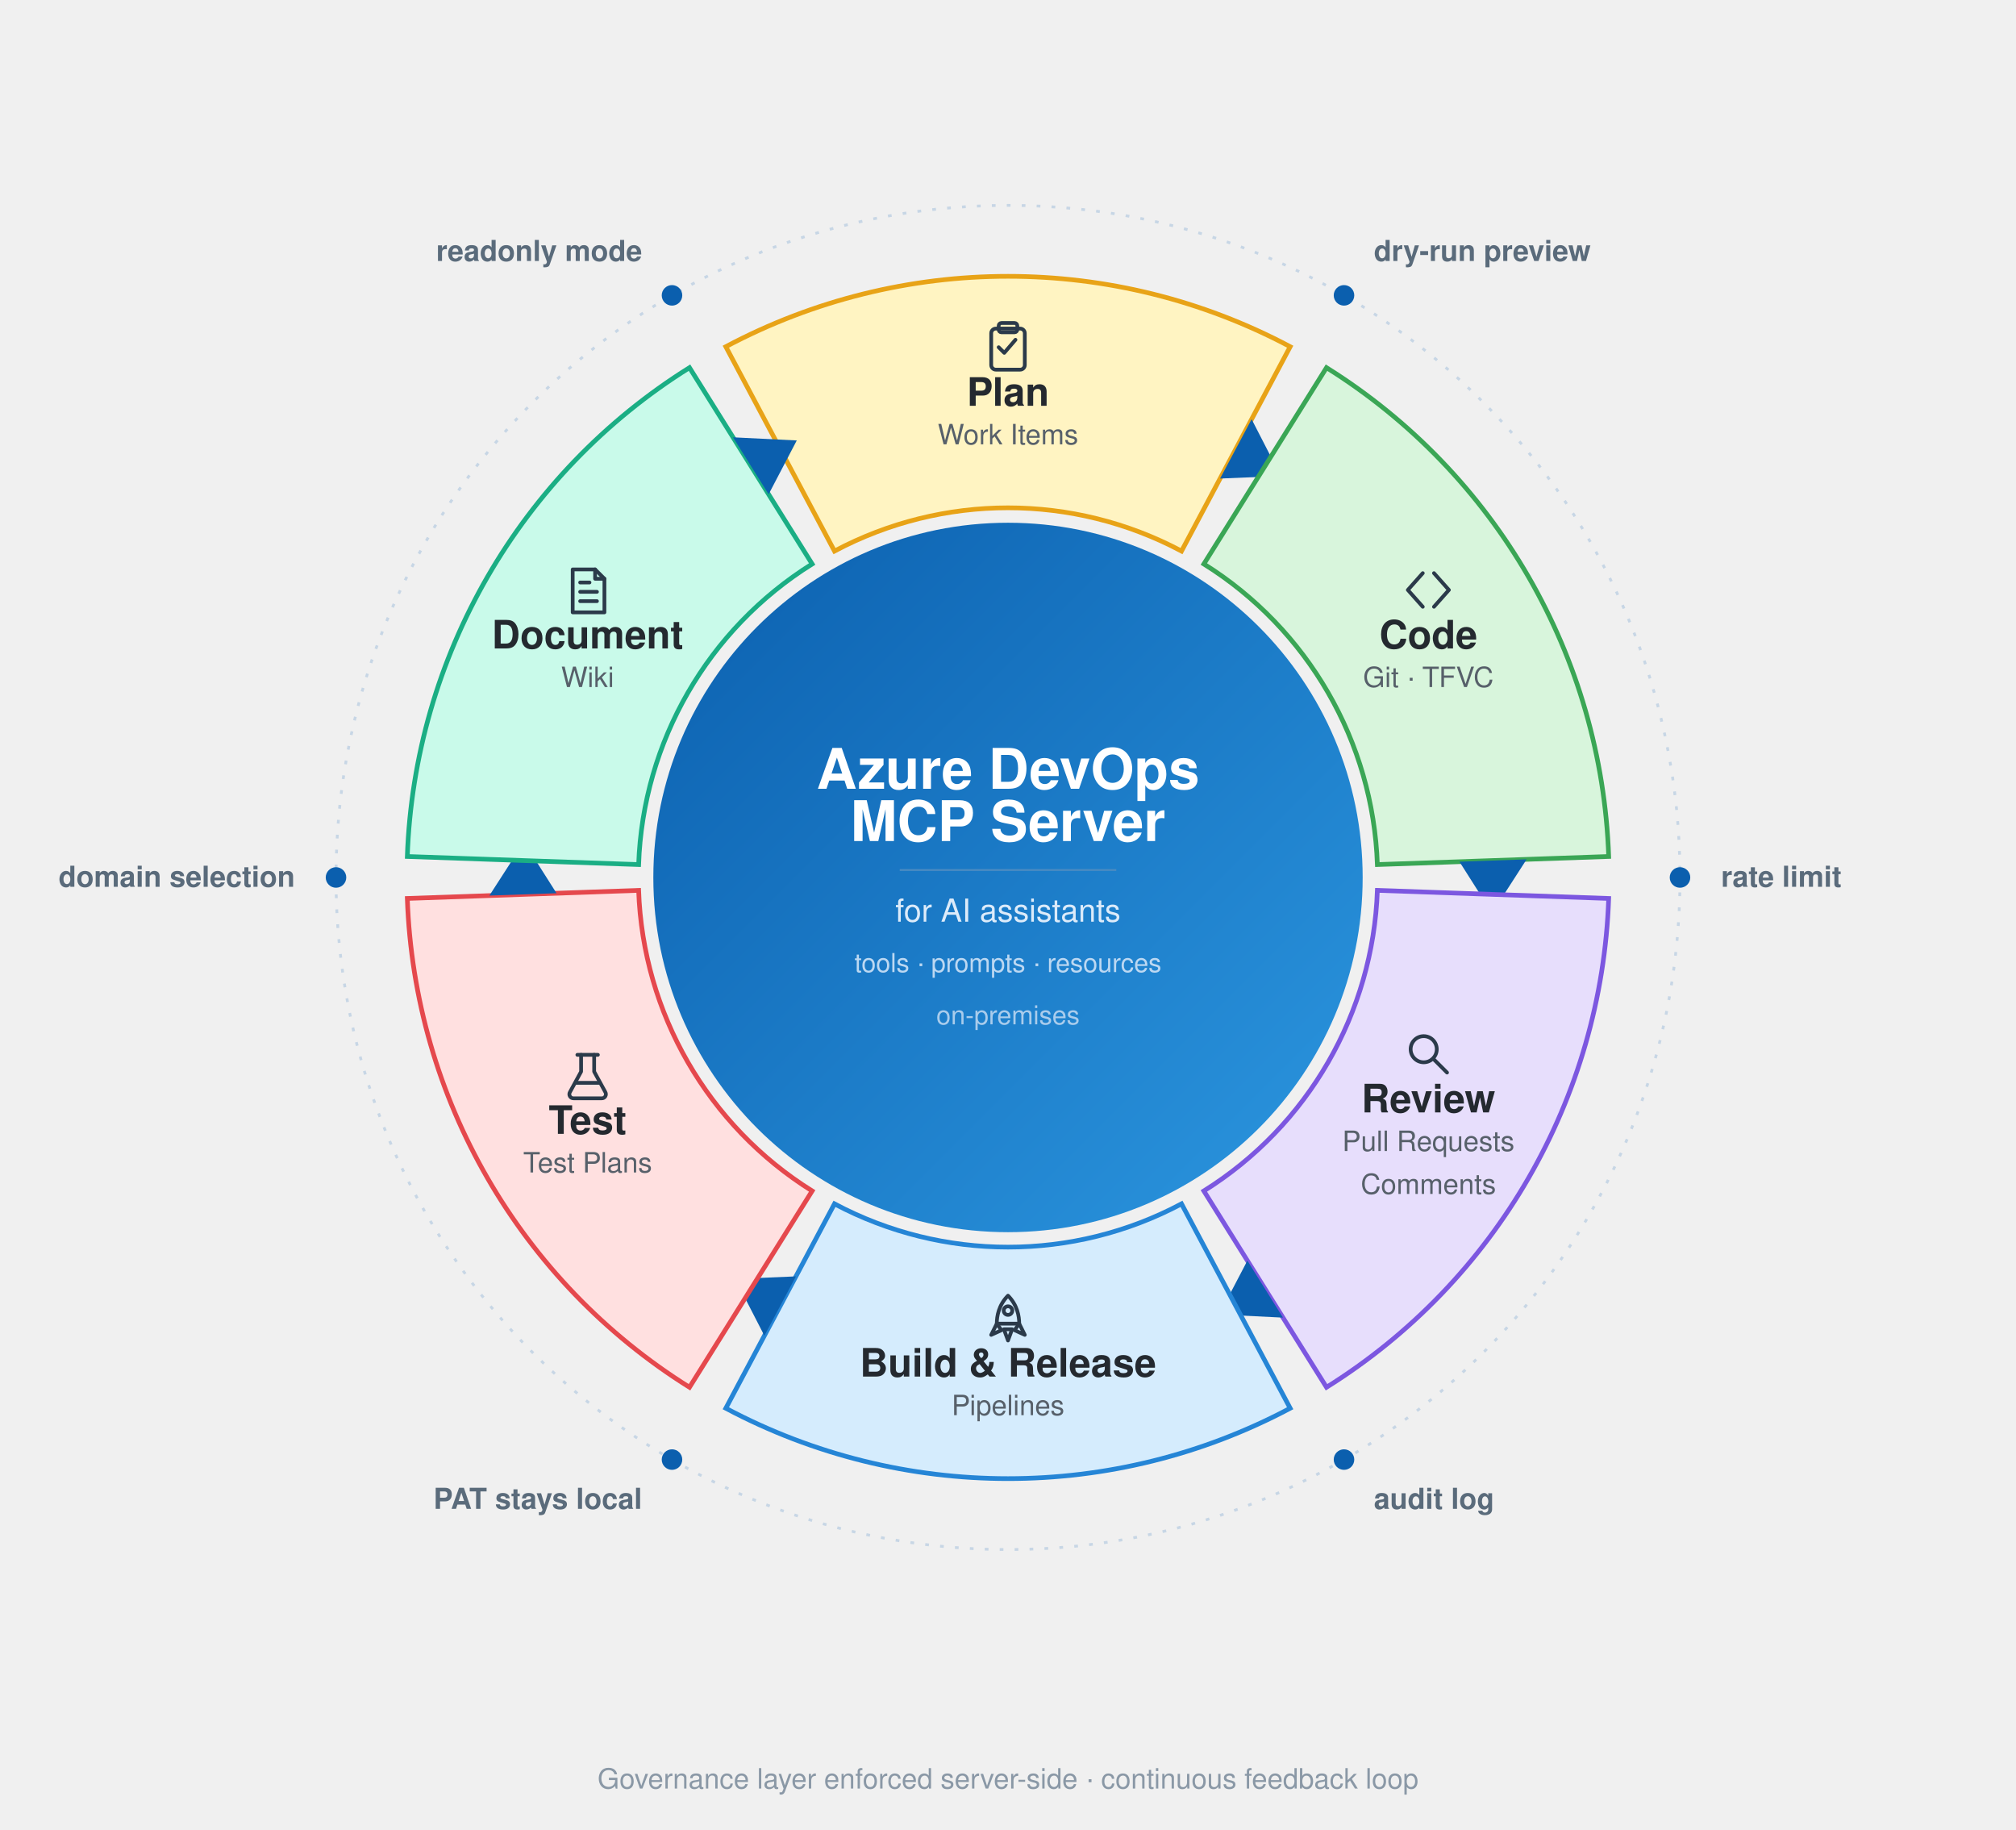
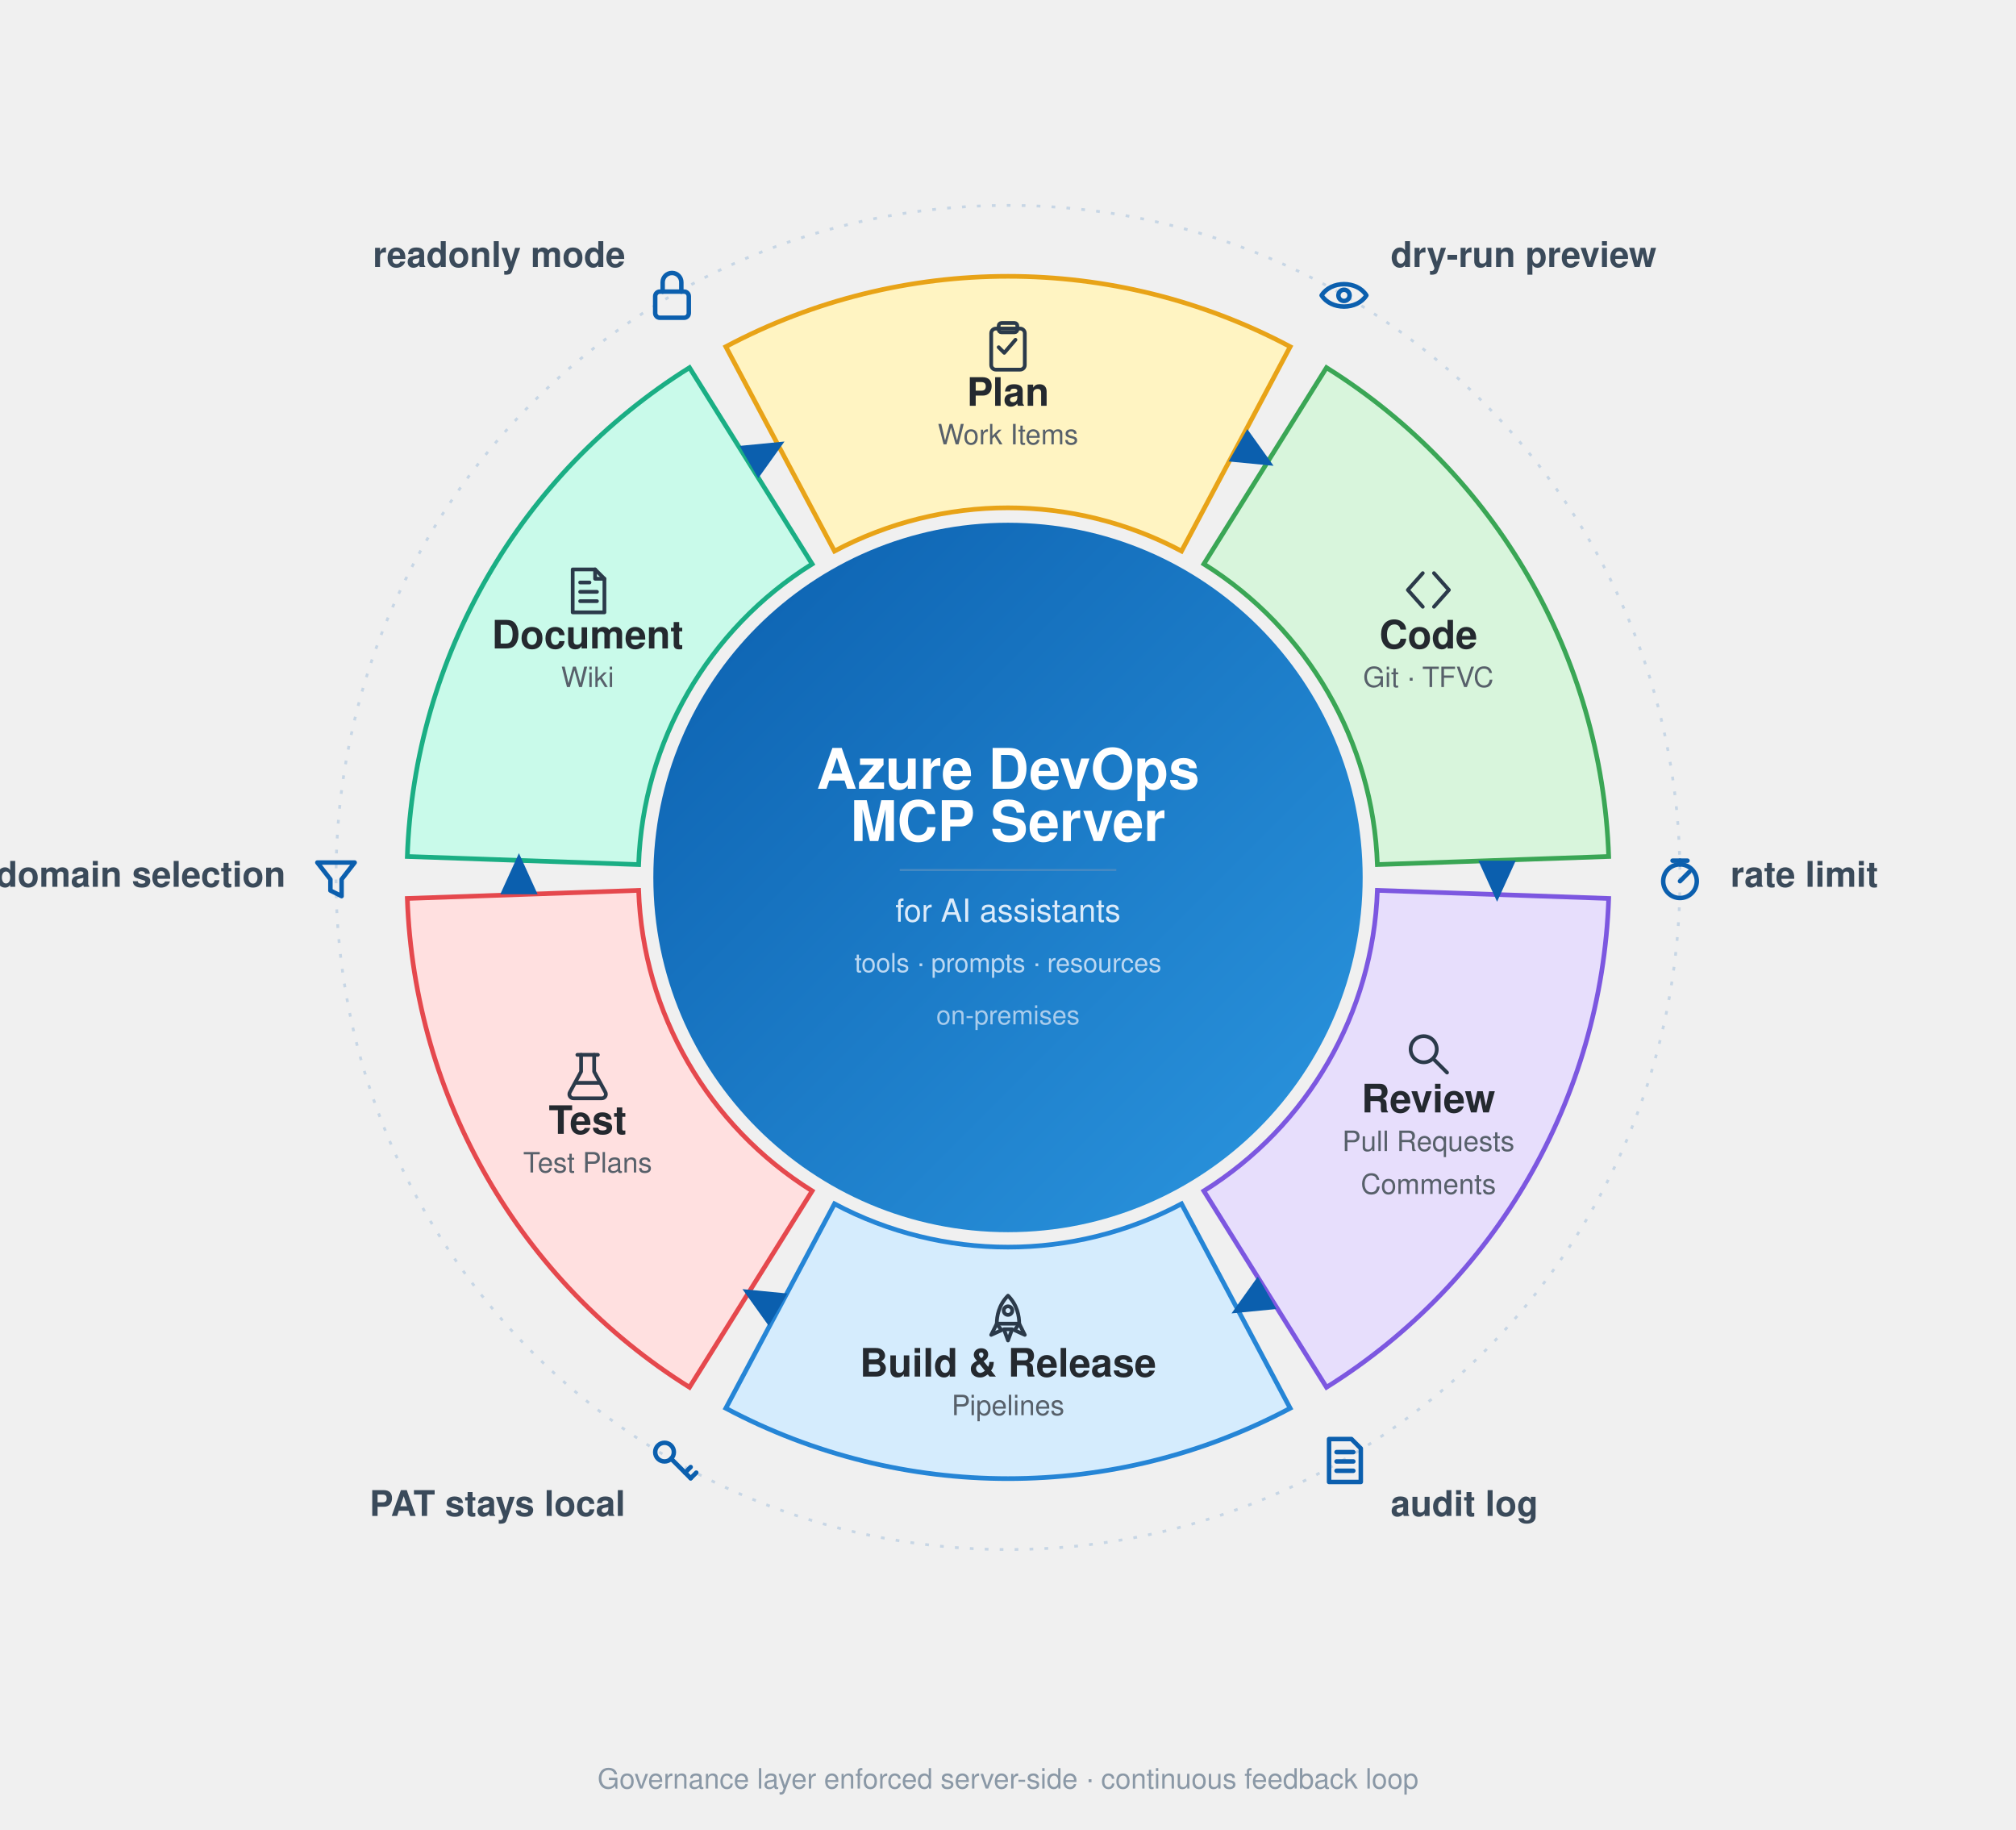
<svg xmlns="http://www.w3.org/2000/svg" width="1080" height="980" viewBox="0 0 1080 980" font-family="Segoe UI, Helvetica, Arial, sans-serif">
  <defs>
    <linearGradient id="hub" x1="0" y1="0" x2="1" y2="1">
      <stop offset="0" stop-color="#0B5FAE" />
      <stop offset="1" stop-color="#2C97E0" />
    </linearGradient>
  </defs>
  <circle cx="540" cy="470" r="360" fill="none" stroke="#C7D6E5" stroke-width="1.5" stroke-dasharray="2 6" />
  <path d="M 388.83,185.69 A 322 322 0 0 1 691.17,185.69 L 632.96,295.18 A 198 198 0 0 0 447.04,295.18 Z" fill="#FFF4C2" stroke="#E8A317" stroke-width="2.5" />
-   <polygon points="686.14,254.96 670.51,224.54 653.61,256.33" fill="#0B5FAE" />
  <g transform="translate(540.0,186.0)" fill="none" stroke="#2b3a4a" stroke-width="2" stroke-linecap="round" stroke-linejoin="round">
    <rect x="-9" y="-10" width="18" height="22" rx="2.5" />
    <rect x="-5" y="-13" width="10" height="5" rx="1.5" />
    <path d="M-5 0 l3 3 l6 -7" />
  </g>
  <text x="540.0" y="210.0" text-anchor="middle" dominant-baseline="middle" font-size="21" font-weight="bold" fill="#24292f">Plan</text>
  <text x="540.0" y="233.0" text-anchor="middle" dominant-baseline="middle" font-size="15" fill="#57606a">Work Items</text>
  <path d="M 710.63,196.93 A 322 322 0 0 1 861.80,458.76 L 737.88,463.09 A 198 198 0 0 0 644.92,302.09 Z" fill="#D8F5DC" stroke="#3AA655" stroke-width="2.5" />
-   <polygon points="799.30,489.04 817.83,460.30 781.85,461.55" fill="#0B5FAE" />
  <g transform="translate(765.2,316.0)" fill="none" stroke="#2b3a4a" stroke-width="2" stroke-linecap="round" stroke-linejoin="round">
    <polyline points="-3,-9 -11,0 -3,9" />
    <polyline points="3,-9 11,0 3,9" />
  </g>
  <text x="765.2" y="340.0" text-anchor="middle" dominant-baseline="middle" font-size="21" font-weight="bold" fill="#24292f">Code</text>
  <text x="765.2" y="363.0" text-anchor="middle" dominant-baseline="middle" font-size="15" fill="#57606a">Git · TFVC</text>
  <path d="M 861.80,481.24 A 322 322 0 0 1 710.63,743.07 L 644.92,637.91 A 198 198 0 0 0 737.88,476.91 Z" fill="#E7DEFC" stroke="#7C57E0" stroke-width="2.5" />
-   <polygon points="653.16,704.08 687.32,705.76 668.24,675.23" fill="#0B5FAE" />
  <g transform="translate(765.2,564.5)" fill="none" stroke="#2b3a4a" stroke-width="2" stroke-linecap="round" stroke-linejoin="round">
    <circle cx="-2.5" cy="-2.5" r="7" />
    <line x1="3" y1="3" x2="10" y2="10" />
  </g>
  <text x="765.2" y="588.5" text-anchor="middle" dominant-baseline="middle" font-size="21" font-weight="bold" fill="#24292f">Review</text>
  <text x="765.2" y="611.5" text-anchor="middle" dominant-baseline="middle" font-size="15" fill="#57606a">Pull Requests</text>
  <text x="765.2" y="634.5" text-anchor="middle" dominant-baseline="middle" font-size="15" fill="#57606a">Comments</text>
  <path d="M 691.17,754.31 A 322 322 0 0 1 388.83,754.31 L 447.04,644.82 A 198 198 0 0 0 632.96,644.82 Z" fill="#D5ECFD" stroke="#2585D6" stroke-width="2.5" />
-   <polygon points="393.86,685.04 409.49,715.46 426.39,683.67" fill="#0B5FAE" />
  <g transform="translate(540.0,706.0)" fill="none" stroke="#2b3a4a" stroke-width="2" stroke-linecap="round" stroke-linejoin="round">
    <path d="M0 -12 C5 -7 6 -1 6 3 L-6 3 C-6 -1 -5 -7 0 -12 Z" />
    <circle cx="0" cy="-4" r="2.3" />
    <path d="M-6 3 L-9 9 L-3.5 6.5 Z" />
    <path d="M6 3 L9 9 L3.5 6.5 Z" />
    <path d="M-2.2 6 L0 12 L2.2 6 Z" />
  </g>
  <text x="540.0" y="730.0" text-anchor="middle" dominant-baseline="middle" font-size="21" font-weight="bold" fill="#24292f">Build &amp; Release</text>
  <text x="540.0" y="753.0" text-anchor="middle" dominant-baseline="middle" font-size="15" fill="#57606a">Pipelines</text>
  <path d="M 369.37,743.07 A 322 322 0 0 1 218.20,481.24 L 342.12,476.91 A 198 198 0 0 0 435.08,637.91 Z" fill="#FFE0E0" stroke="#E5484D" stroke-width="2.5" />
-   <polygon points="280.70,450.96 262.17,479.70 298.15,478.45" fill="#0B5FAE" />
  <g transform="translate(314.8,576.0)" fill="none" stroke="#2b3a4a" stroke-width="2" stroke-linecap="round" stroke-linejoin="round">
    <path d="M-3.5 -11 L-3.5 -2 L-9.5 9 a2.2 2.2 0 0 0 2 3.3 L7.5 12.3 a2.2 2.2 0 0 0 2 -3.3 L3.5 -2 L3.5 -11" />
    <line x1="-5.5" y1="-11" x2="5.5" y2="-11" />
    <line x1="-6.2" y1="4" x2="6.2" y2="4" />
  </g>
  <text x="314.8" y="600.0" text-anchor="middle" dominant-baseline="middle" font-size="21" font-weight="bold" fill="#24292f">Test</text>
  <text x="314.8" y="623.0" text-anchor="middle" dominant-baseline="middle" font-size="15" fill="#57606a">Test Plans</text>
  <path d="M 218.20,458.76 A 322 322 0 0 1 369.37,196.93 L 435.08,302.09 A 198 198 0 0 0 342.12,463.09 Z" fill="#C9FAEA" stroke="#1AAE84" stroke-width="2.5" />
-   <polygon points="426.84,235.92 392.68,234.24 411.76,264.77" fill="#0B5FAE" />
  <g transform="translate(314.8,316.0)" fill="none" stroke="#2b3a4a" stroke-width="2" stroke-linecap="round" stroke-linejoin="round">
    <path d="M-8 -11 L4 -11 L9 -6 L9 12 L-8 12 Z" />
    <path d="M4 -11 L4 -6 L9 -6" />
    <line x1="-4" y1="-4" x2="1" y2="-4" />
    <line x1="-4" y1="1" x2="5" y2="1" />
    <line x1="-4" y1="6" x2="5" y2="6" />
  </g>
  <text x="314.8" y="340.0" text-anchor="middle" dominant-baseline="middle" font-size="21" font-weight="bold" fill="#24292f">Document</text>
  <text x="314.8" y="363.0" text-anchor="middle" dominant-baseline="middle" font-size="15" fill="#57606a">Wiki</text>
-   <circle cx="360.0" cy="158.2" r="5.5" fill="#0B5FAE" />
-   <text x="344.0" y="139.8" text-anchor="end" font-size="15.5" font-weight="600" fill="#5A6B7B">readonly mode</text>
-   <circle cx="720.0" cy="158.2" r="5.5" fill="#0B5FAE" />
-   <text x="736.0" y="139.8" text-anchor="start" font-size="15.5" font-weight="600" fill="#5A6B7B">dry-run preview</text>
-   <circle cx="900.0" cy="470.0" r="5.5" fill="#0B5FAE" />
-   <text x="922.0" y="475.0" text-anchor="start" font-size="15.5" font-weight="600" fill="#5A6B7B">rate limit</text>
-   <circle cx="720.0" cy="781.8" r="5.5" fill="#0B5FAE" />
-   <text x="736.0" y="808.2" text-anchor="start" font-size="15.5" font-weight="600" fill="#5A6B7B">audit log</text>
-   <circle cx="360.0" cy="781.8" r="5.5" fill="#0B5FAE" />
-   <text x="344.0" y="808.2" text-anchor="end" font-size="15.5" font-weight="600" fill="#5A6B7B">PAT stays local</text>
-   <circle cx="180.0" cy="470.0" r="5.5" fill="#0B5FAE" />
-   <text x="158.0" y="475.0" text-anchor="end" font-size="15.5" font-weight="600" fill="#5A6B7B">domain selection</text>
+   <g transform="translate(360,158.2)" fill="none" stroke="#0B5FAE" stroke-width="2.4" stroke-linecap="round" stroke-linejoin="round">
+     <rect x="-9" y="-2" width="18" height="14" rx="2.5" />
+     <path d="M-5 -2 v-5 a5 5 0 0 1 10 0 v5" />
+   </g>
+   <text x="335.0" y="143.0" text-anchor="end" font-size="19" font-weight="700" fill="#3A4A5A">readonly mode</text>
+   <g transform="translate(720,158.2)" fill="none" stroke="#0B5FAE" stroke-width="2.4" stroke-linecap="round" stroke-linejoin="round">
+     <path d="M-12 0 C-7 -8 7 -8 12 0 C7 8 -7 8 -12 0 Z" />
+     <circle cx="0" cy="0" r="3" />
+   </g>
+   <text x="745.0" y="143.0" text-anchor="start" font-size="19" font-weight="700" fill="#3A4A5A">dry-run preview</text>
+   <g transform="translate(900,470)" fill="none" stroke="#0B5FAE" stroke-width="2.4" stroke-linecap="round" stroke-linejoin="round">
+     <circle cx="0" cy="2" r="9" />
+     <line x1="-4" y1="-9" x2="4" y2="-9" />
+     <line x1="0" y1="-9" x2="0" y2="-7" />
+     <line x1="0" y1="2" x2="5" y2="-3" />
+   </g>
+   <text x="927.0" y="475.0" text-anchor="start" font-size="19" font-weight="700" fill="#3A4A5A">rate limit</text>
+   <g transform="translate(720,781.8)" fill="none" stroke="#0B5FAE" stroke-width="2.4" stroke-linecap="round" stroke-linejoin="round">
+     <path d="M-8 -11 L4 -11 L9 -6 L9 12 L-8 12 Z" />
+     <line x1="-4" y1="-4" x2="5" y2="-4" />
+     <line x1="-4" y1="1" x2="5" y2="1" />
+     <line x1="-4" y1="6" x2="5" y2="6" />
+   </g>
+   <text x="745.0" y="812.0" text-anchor="start" font-size="19" font-weight="700" fill="#3A4A5A">audit log</text>
+   <g transform="translate(360,781.8)" fill="none" stroke="#0B5FAE" stroke-width="2.4" stroke-linecap="round" stroke-linejoin="round">
+     <circle cx="-4" cy="-4" r="5" />
+     <line x1="-0.5" y1="-0.5" x2="10" y2="10" />
+     <line x1="10" y1="10" x2="13" y2="7" />
+     <line x1="7" y1="7" x2="10" y2="4" />
+   </g>
+   <text x="335.0" y="812.0" text-anchor="end" font-size="19" font-weight="700" fill="#3A4A5A">PAT stays local</text>
+   <g transform="translate(180,470)" fill="none" stroke="#0B5FAE" stroke-width="2.4" stroke-linecap="round" stroke-linejoin="round">
+     <path d="M-10 -8 H10 L3 1 V10 L-3 7 V1 Z" />
+   </g>
+   <text x="153.0" y="475.0" text-anchor="end" font-size="19" font-weight="700" fill="#3A4A5A">domain selection</text>
  <circle cx="540" cy="470" r="190" fill="url(#hub)" />
  <text x="540" y="412" text-anchor="middle" dominant-baseline="middle" font-size="30" font-weight="bold" fill="#fff">Azure DevOps</text>
  <text x="540" y="440" text-anchor="middle" dominant-baseline="middle" font-size="30" font-weight="bold" fill="#fff">MCP Server</text>
  <line x1="482" y1="466" x2="598" y2="466" stroke="#4A8BC2" stroke-width="1" />
  <text x="540" y="488" text-anchor="middle" dominant-baseline="middle" font-size="17" fill="#DCEBFA">for AI assistants</text>
  <text x="540" y="516" text-anchor="middle" dominant-baseline="middle" font-size="14" fill="#BcD8F2">tools · prompts · resources</text>
  <text x="540" y="544" text-anchor="middle" dominant-baseline="middle" font-size="14" fill="#A9CCEC">on-premises</text>
  <text x="540" y="958" text-anchor="middle" font-size="15" fill="#8A98A6">Governance layer enforced server-side · continuous feedback loop</text>
+   <g fill="#0B5FAE">
+     <g transform="translate(671,243) rotate(30)">
+       <polygon points="13,0 -9,-10 -9,10" />
+     </g>
+     <g transform="translate(802,470) rotate(90)">
+       <polygon points="13,0 -9,-10 -9,10" />
+     </g>
+     <g transform="translate(671,697) rotate(150)">
+       <polygon points="13,0 -9,-10 -9,10" />
+     </g>
+     <g transform="translate(409,697) rotate(210)">
+       <polygon points="13,0 -9,-10 -9,10" />
+     </g>
+     <g transform="translate(278,470) rotate(270)">
+       <polygon points="13,0 -9,-10 -9,10" />
+     </g>
+     <g transform="translate(409,243) rotate(330)">
+       <polygon points="13,0 -9,-10 -9,10" />
+     </g>
+   </g>
</svg>
